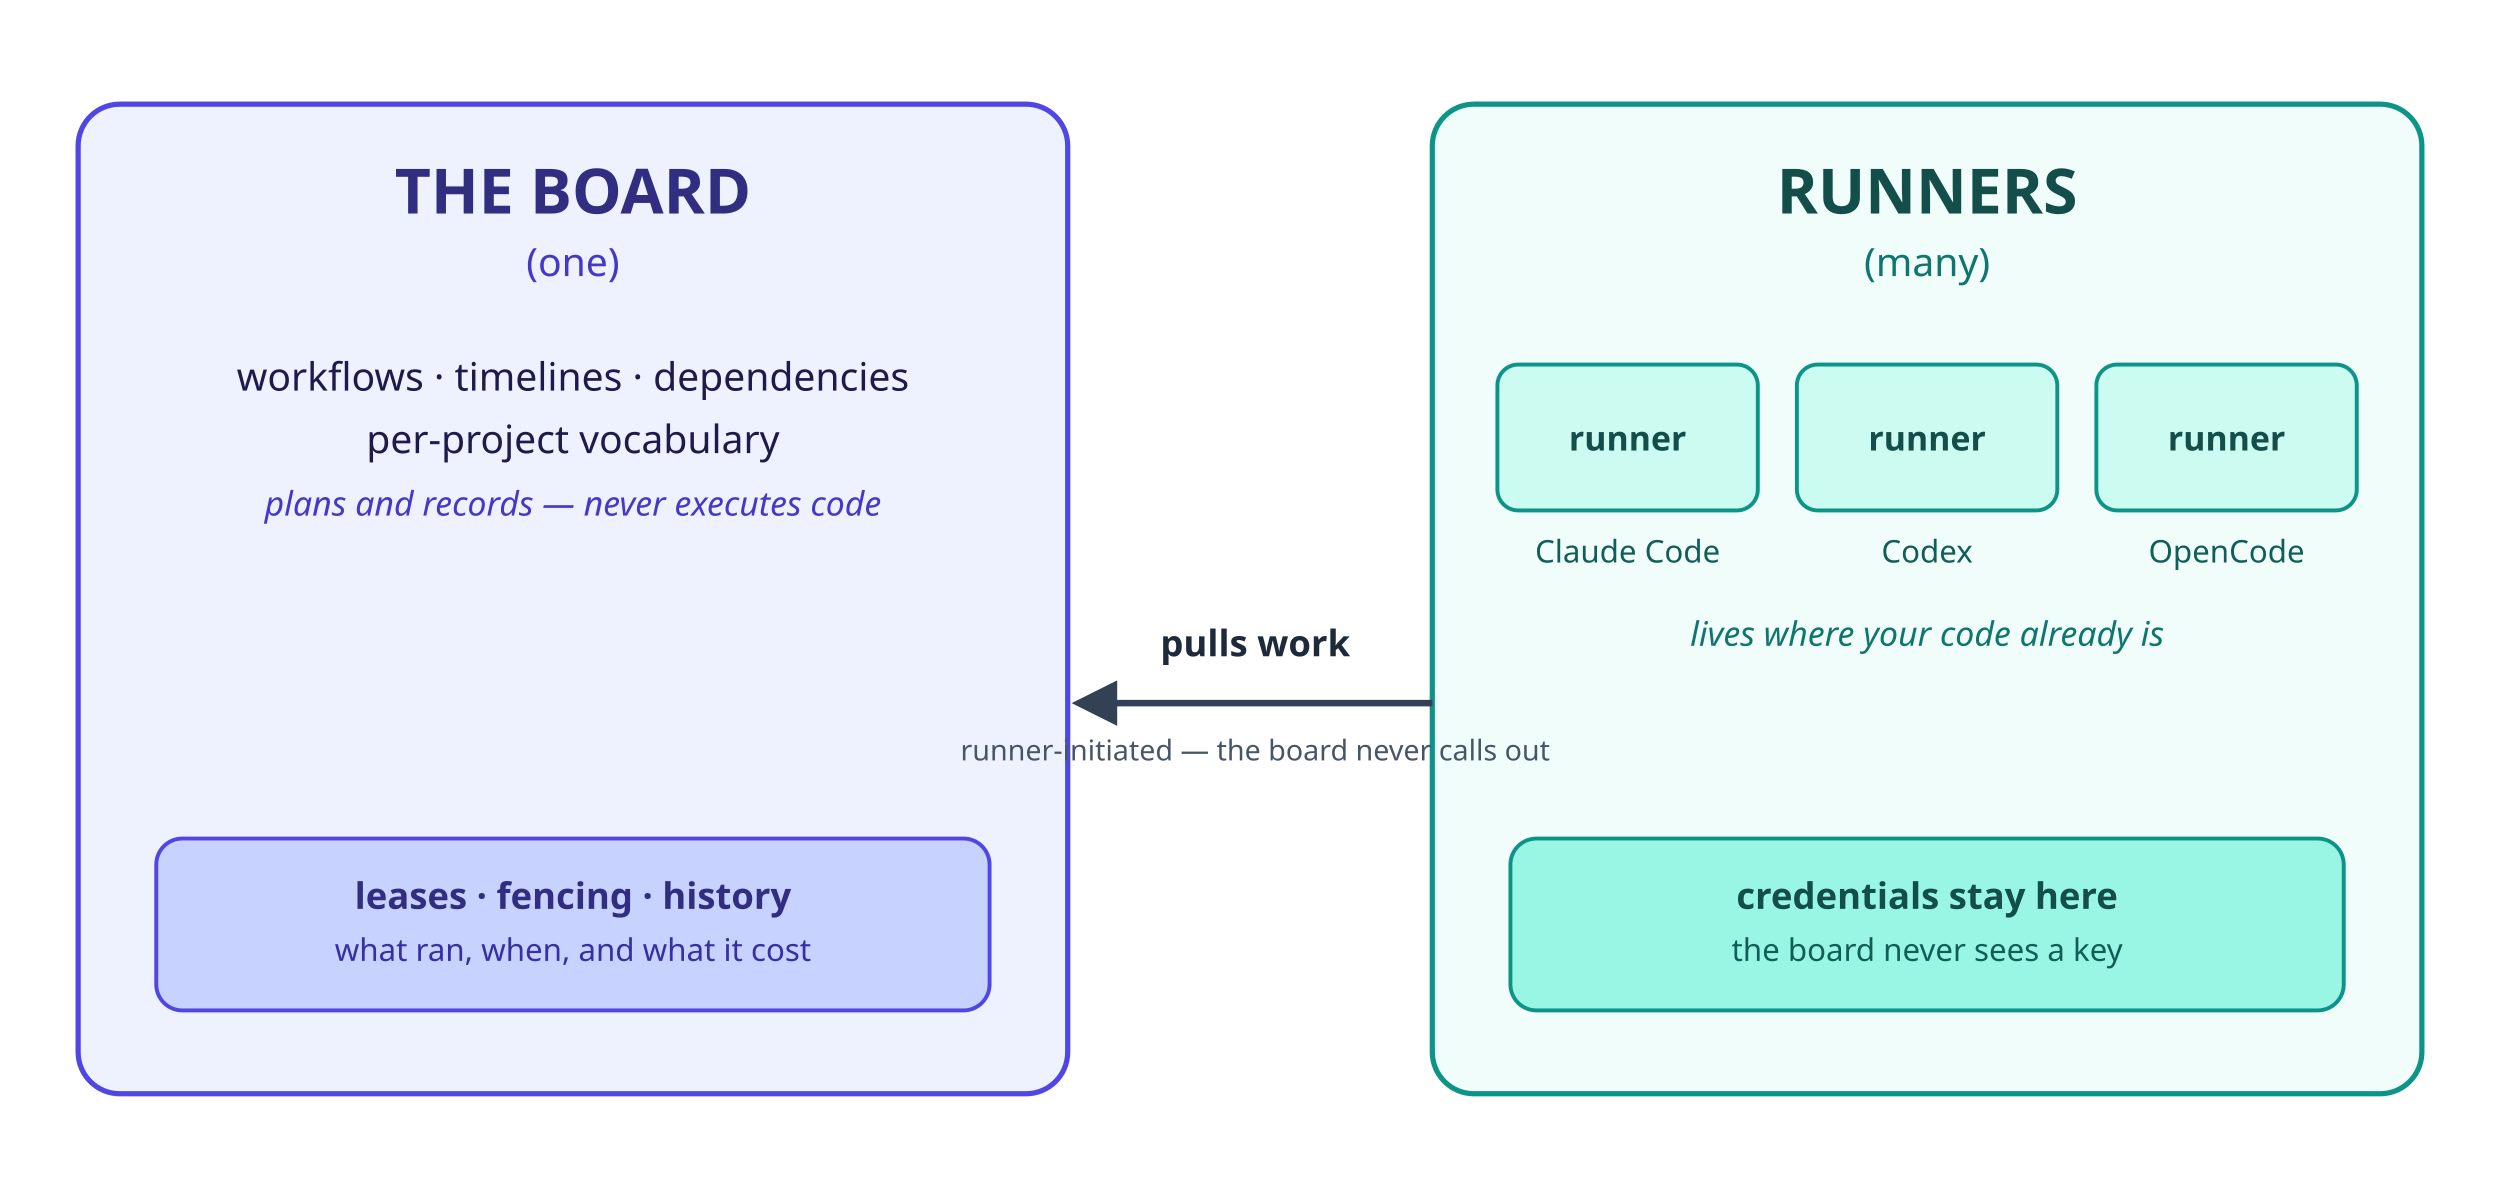
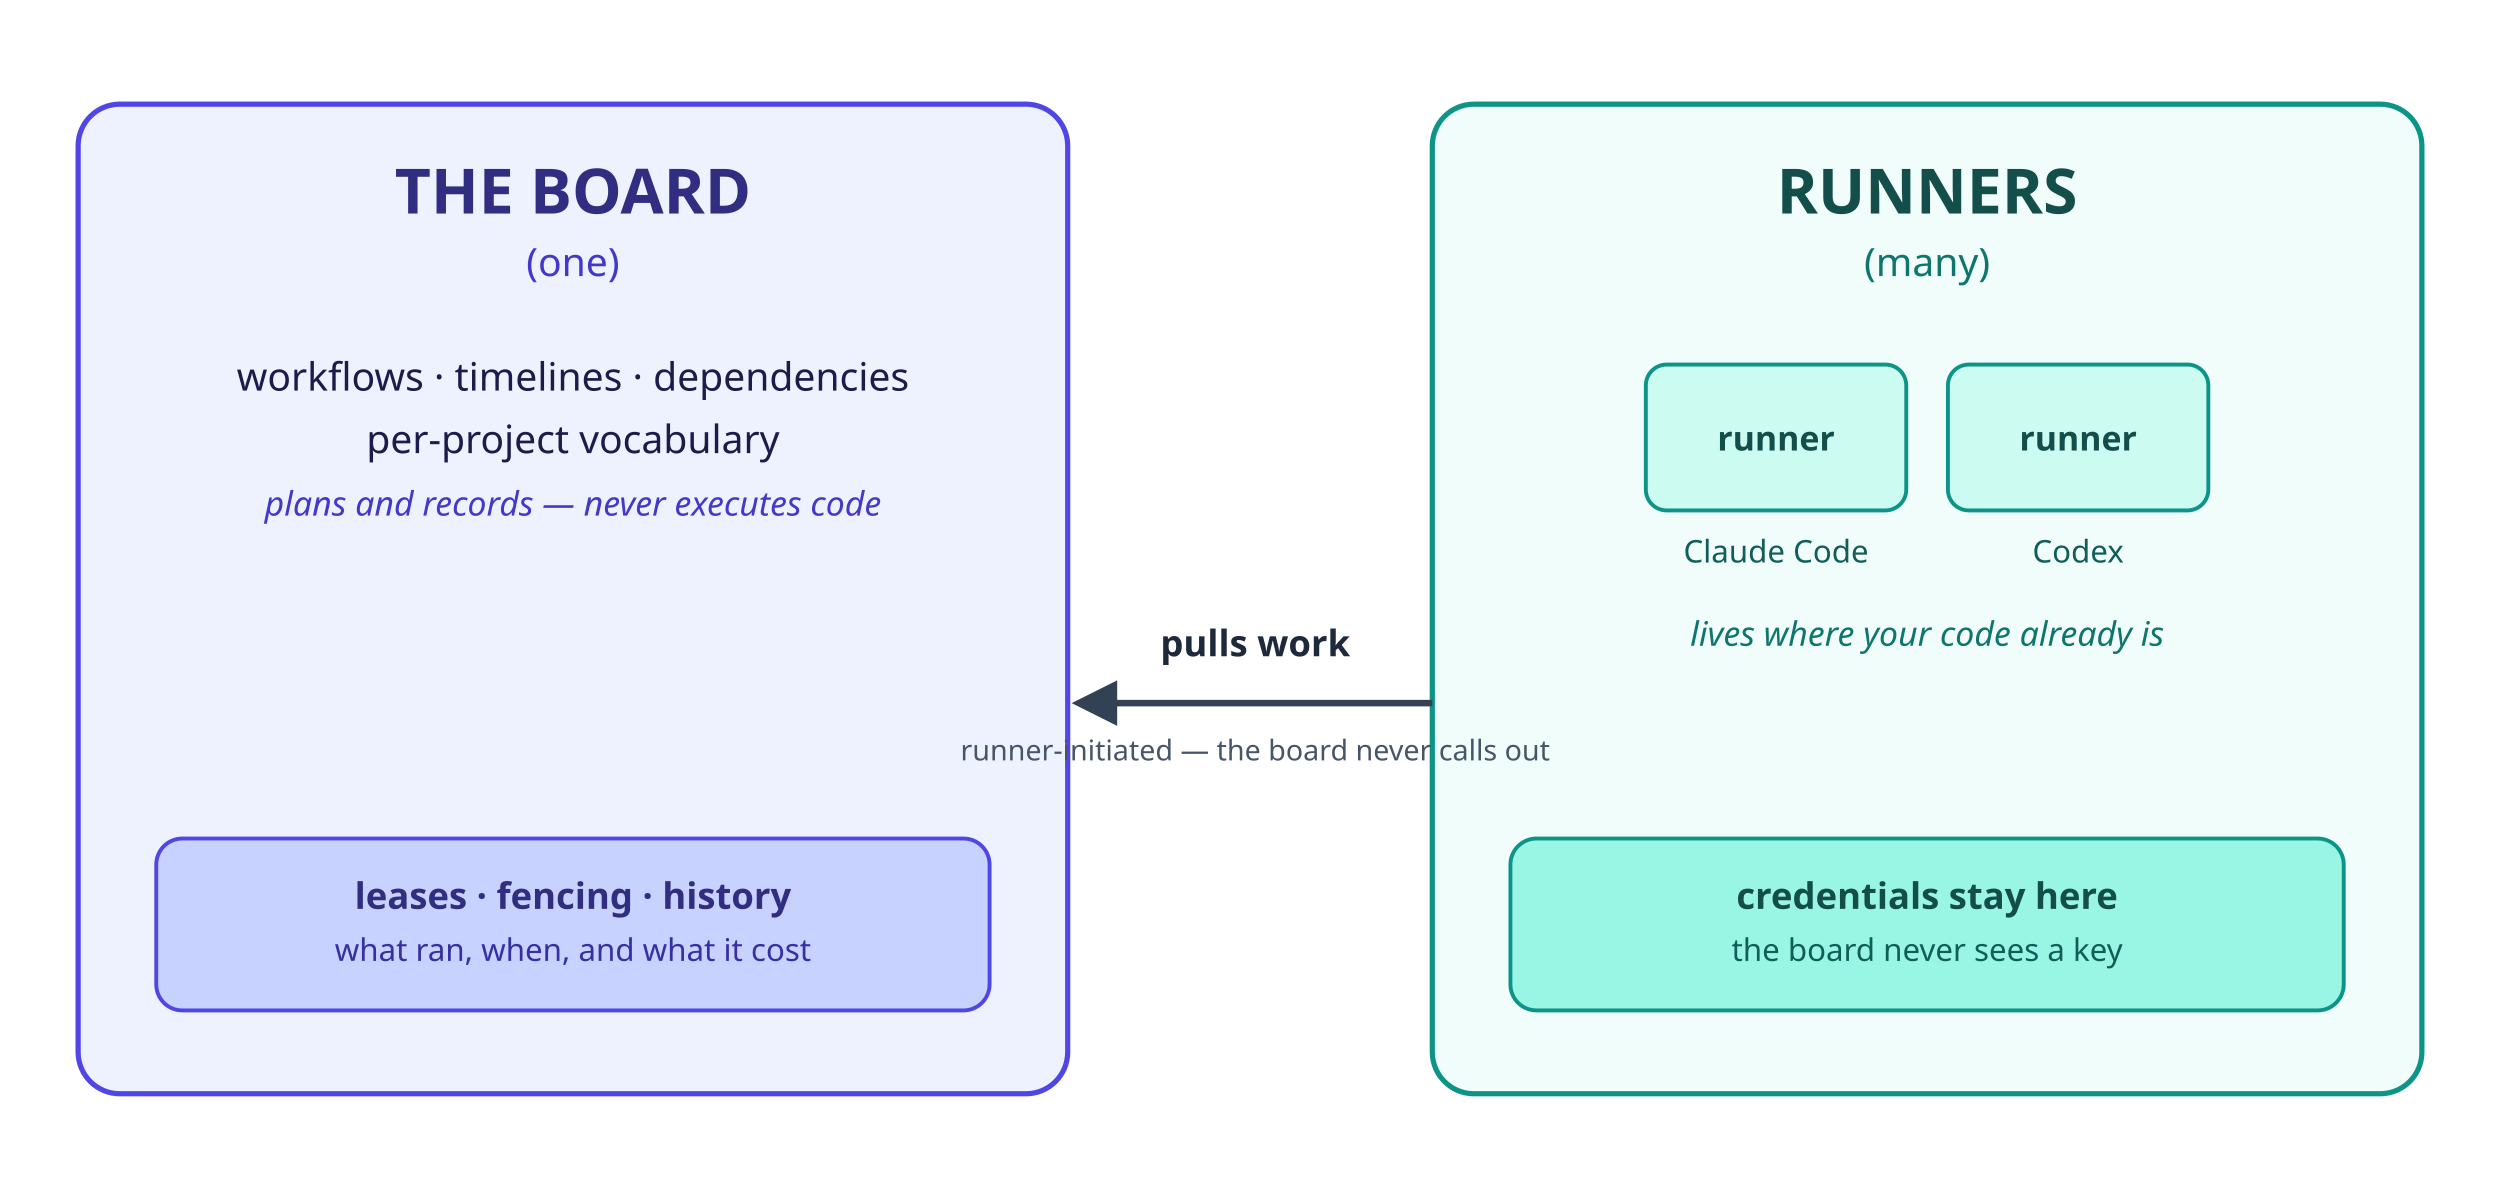
<svg xmlns="http://www.w3.org/2000/svg" viewBox="0 0 960 460" role="img" aria-labelledby="title desc">
  <defs>
    <marker id="arrowhead-light" viewBox="0 0 10 10" refX="8" refY="5" markerWidth="7" markerHeight="7" orient="auto-start-reverse">
      <path d="M0,0 L10,5 L0,10 z" fill="#334155" />
    </marker>
  </defs>
  <rect x="30" y="40" width="380" height="380" rx="16" fill="#eef2ff" stroke="#4f46e5" stroke-width="2" />
  <text x="220" y="82" text-anchor="middle" font-family="system-ui, sans-serif" font-size="24" font-weight="700" fill="#312e81">THE BOARD</text>
  <text x="220" y="106" text-anchor="middle" font-family="system-ui, sans-serif" font-size="15" fill="#4338ca">(one)</text>
  <text x="220" y="150" text-anchor="middle" font-family="system-ui, sans-serif" font-size="15" fill="#1e1b4b">workflows · timelines · dependencies</text>
  <text x="220" y="174" text-anchor="middle" font-family="system-ui, sans-serif" font-size="15" fill="#1e1b4b">per-project vocabulary</text>
  <text x="220" y="198" text-anchor="middle" font-family="system-ui, sans-serif" font-size="13" fill="#4338ca" font-style="italic">plans and records — never executes code</text>
  <rect x="60" y="322" width="320" height="66" rx="10" fill="#c7d2fe" stroke="#4f46e5" stroke-width="1.5" />
  <text x="220" y="349" text-anchor="middle" font-family="system-ui, sans-serif" font-size="14" font-weight="600" fill="#312e81">leases · fencing · history</text>
  <text x="220" y="369" text-anchor="middle" font-family="system-ui, sans-serif" font-size="12" fill="#3730a3">what ran, when, and what it cost</text>
  <rect x="550" y="40" width="380" height="380" rx="16" fill="#f0fdfa" stroke="#0d9488" stroke-width="2" />
  <text x="740" y="82" text-anchor="middle" font-family="system-ui, sans-serif" font-size="24" font-weight="700" fill="#134e4a">RUNNERS</text>
  <text x="740" y="106" text-anchor="middle" font-family="system-ui, sans-serif" font-size="15" fill="#0f766e">(many)</text>
  <g font-family="system-ui, sans-serif">
-     <rect x="575" y="140" width="100" height="56" rx="8" fill="#ccfbf1" stroke="#0d9488" stroke-width="1.5" />
-     <text x="625" y="173" text-anchor="middle" font-size="13" font-weight="600" fill="#134e4a">runner</text>
-     <text x="625" y="216" text-anchor="middle" font-size="12" fill="#115e59">Claude Code</text>
-     <rect x="690" y="140" width="100" height="56" rx="8" fill="#ccfbf1" stroke="#0d9488" stroke-width="1.5" />
-     <text x="740" y="173" text-anchor="middle" font-size="13" font-weight="600" fill="#134e4a">runner</text>
-     <text x="740" y="216" text-anchor="middle" font-size="12" fill="#115e59">Codex</text>
-     <rect x="805" y="140" width="100" height="56" rx="8" fill="#ccfbf1" stroke="#0d9488" stroke-width="1.5" />
-     <text x="855" y="173" text-anchor="middle" font-size="13" font-weight="600" fill="#134e4a">runner</text>
-     <text x="855" y="216" text-anchor="middle" font-size="12" fill="#115e59">OpenCode</text>
+     <rect x="632" y="140" width="100" height="56" rx="8" fill="#ccfbf1" stroke="#0d9488" stroke-width="1.5" />
+     <text x="682" y="173" text-anchor="middle" font-size="13" font-weight="600" fill="#134e4a">runner</text>
+     <text x="682" y="216" text-anchor="middle" font-size="12" fill="#115e59">Claude Code</text>
+     <rect x="748" y="140" width="100" height="56" rx="8" fill="#ccfbf1" stroke="#0d9488" stroke-width="1.5" />
+     <text x="798" y="173" text-anchor="middle" font-size="13" font-weight="600" fill="#134e4a">runner</text>
+     <text x="798" y="216" text-anchor="middle" font-size="12" fill="#115e59">Codex</text>
  </g>
  <text x="740" y="248" text-anchor="middle" font-family="system-ui, sans-serif" font-size="13" fill="#0f766e" font-style="italic">lives where your code already is</text>
  <rect x="580" y="322" width="320" height="66" rx="10" fill="#99f6e4" stroke="#0d9488" stroke-width="1.5" />
  <text x="740" y="349" text-anchor="middle" font-family="system-ui, sans-serif" font-size="14" font-weight="600" fill="#134e4a">credentials stay here</text>
  <text x="740" y="369" text-anchor="middle" font-family="system-ui, sans-serif" font-size="12" fill="#115e59">the board never sees a key</text>
  <line x1="550" y1="270" x2="415" y2="270" stroke="#334155" stroke-width="2.5" marker-end="url(#arrowhead-light)" />
  <text x="482" y="252" text-anchor="middle" font-family="system-ui, sans-serif" font-size="14" font-weight="600" fill="#1e293b">pulls work</text>
  <text x="482" y="292" text-anchor="middle" font-family="system-ui, sans-serif" font-size="11" fill="#475569">runner-initiated — the board never calls out</text>
</svg>
